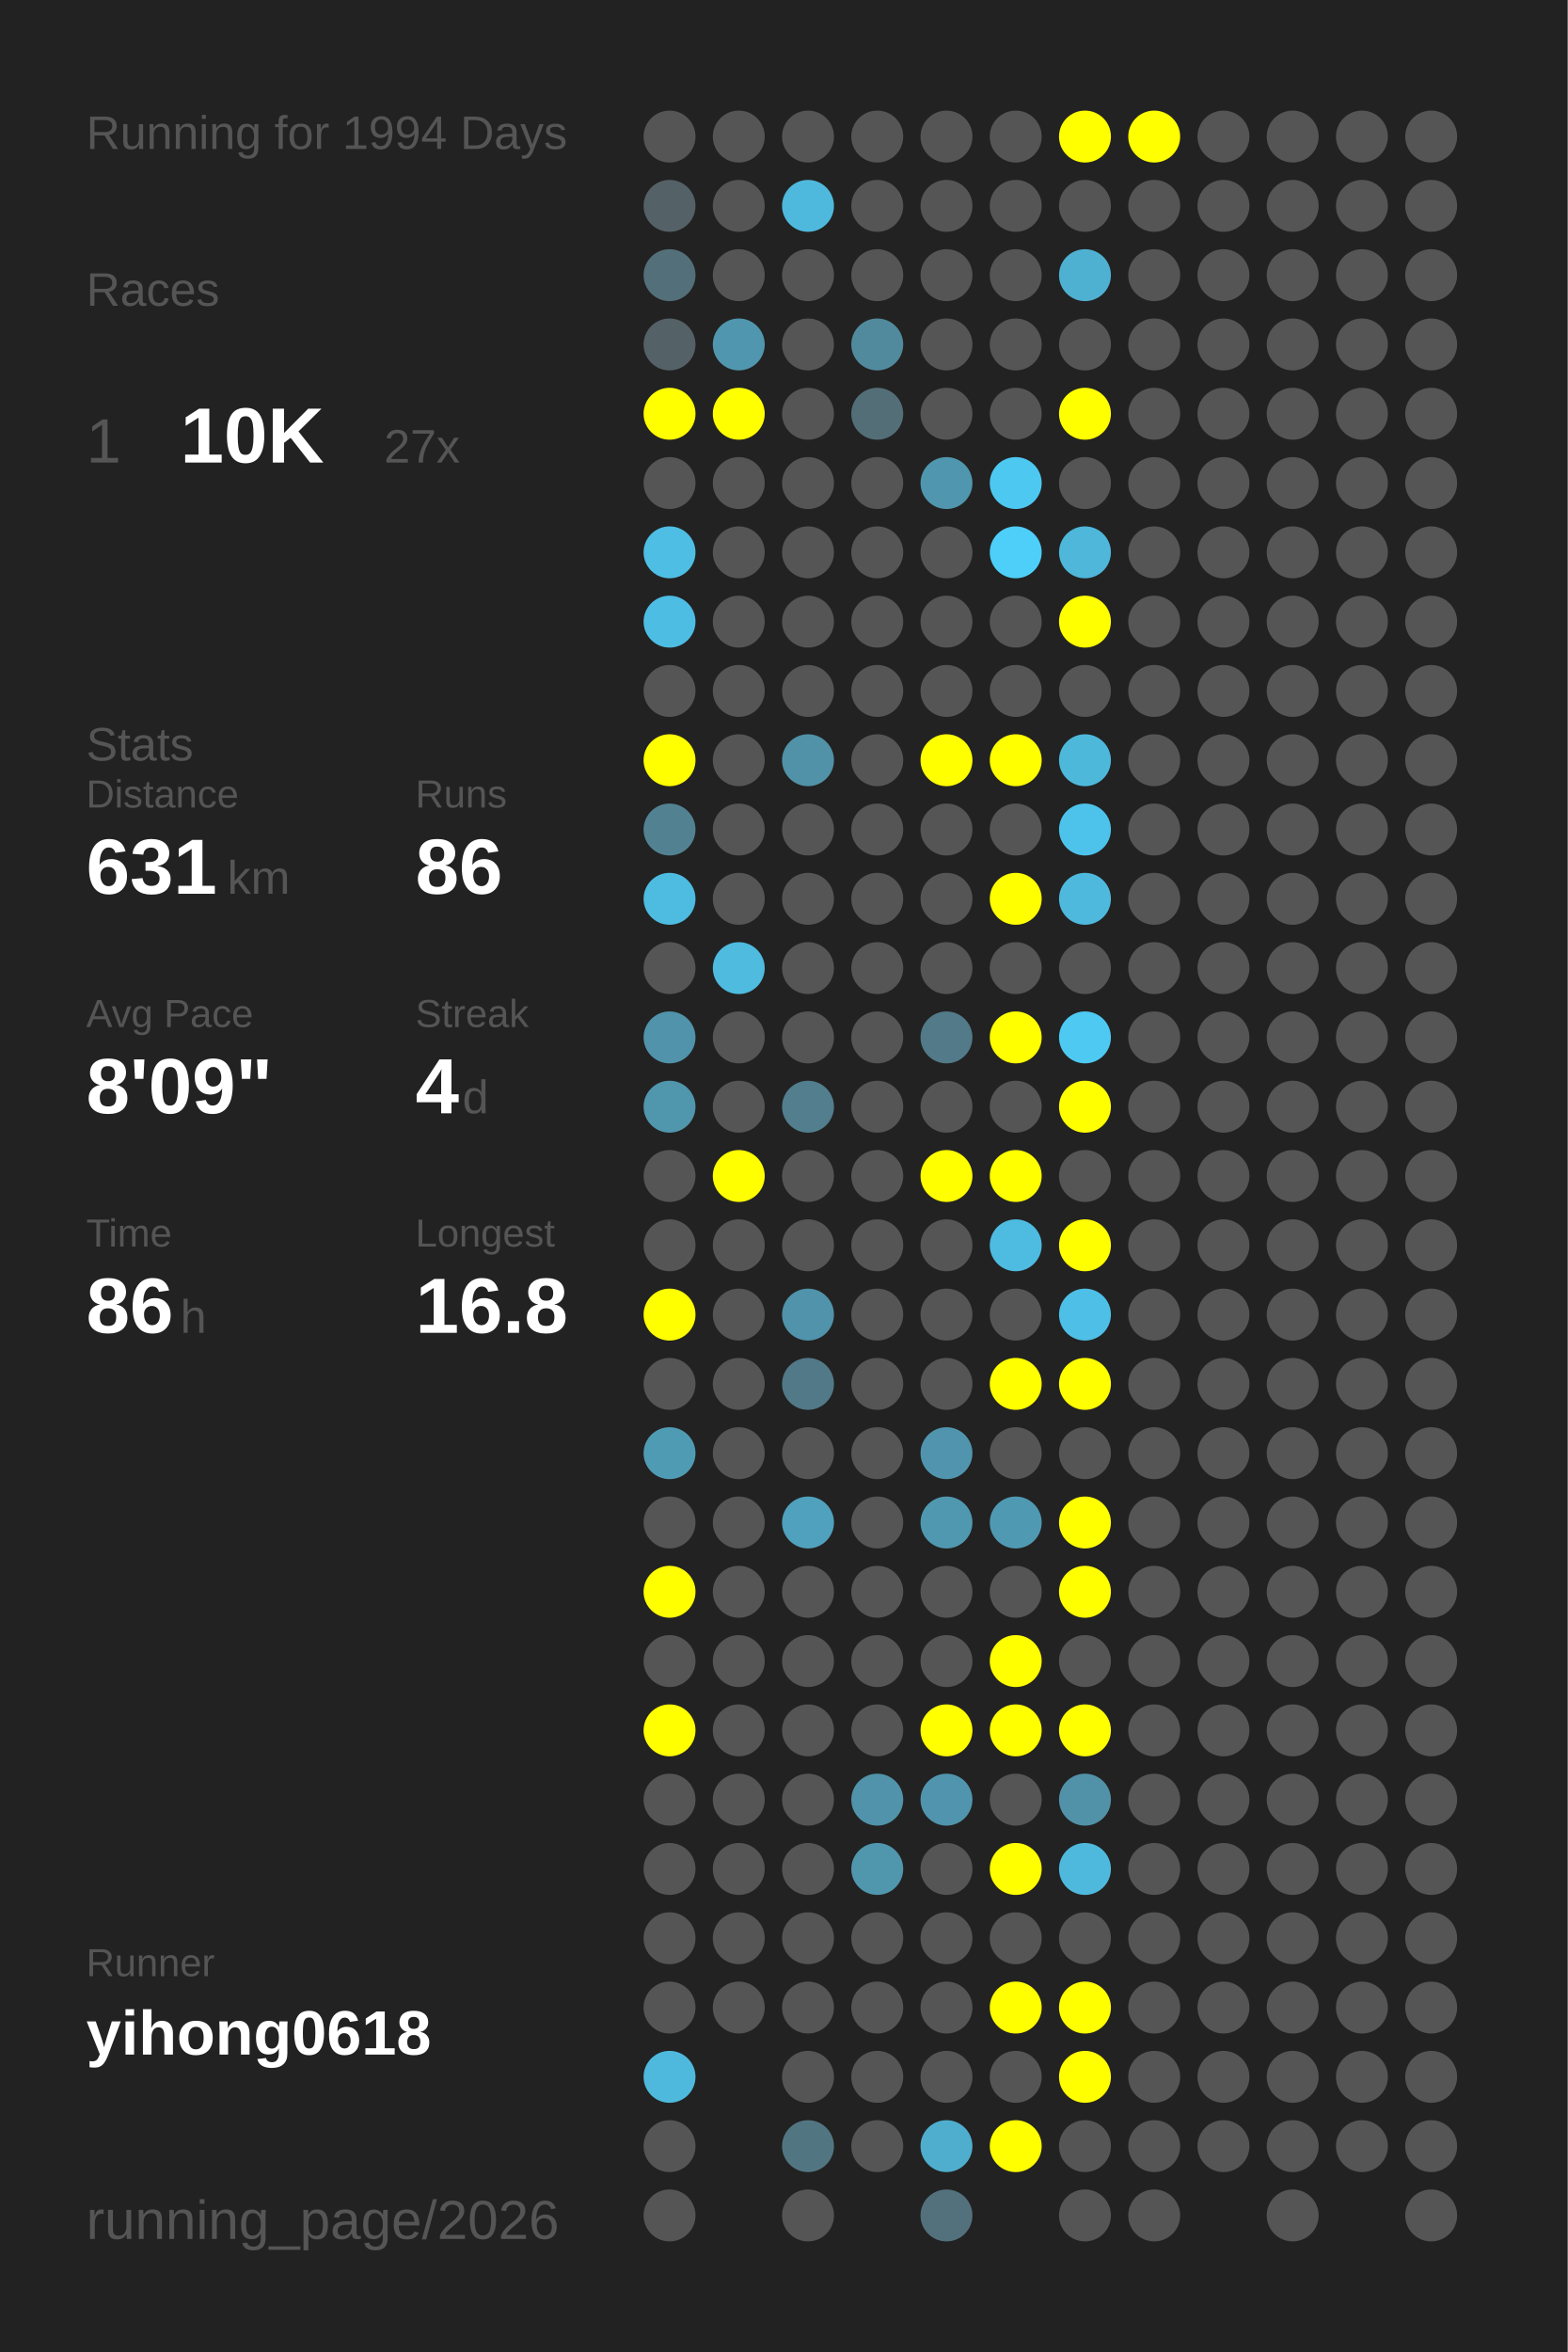
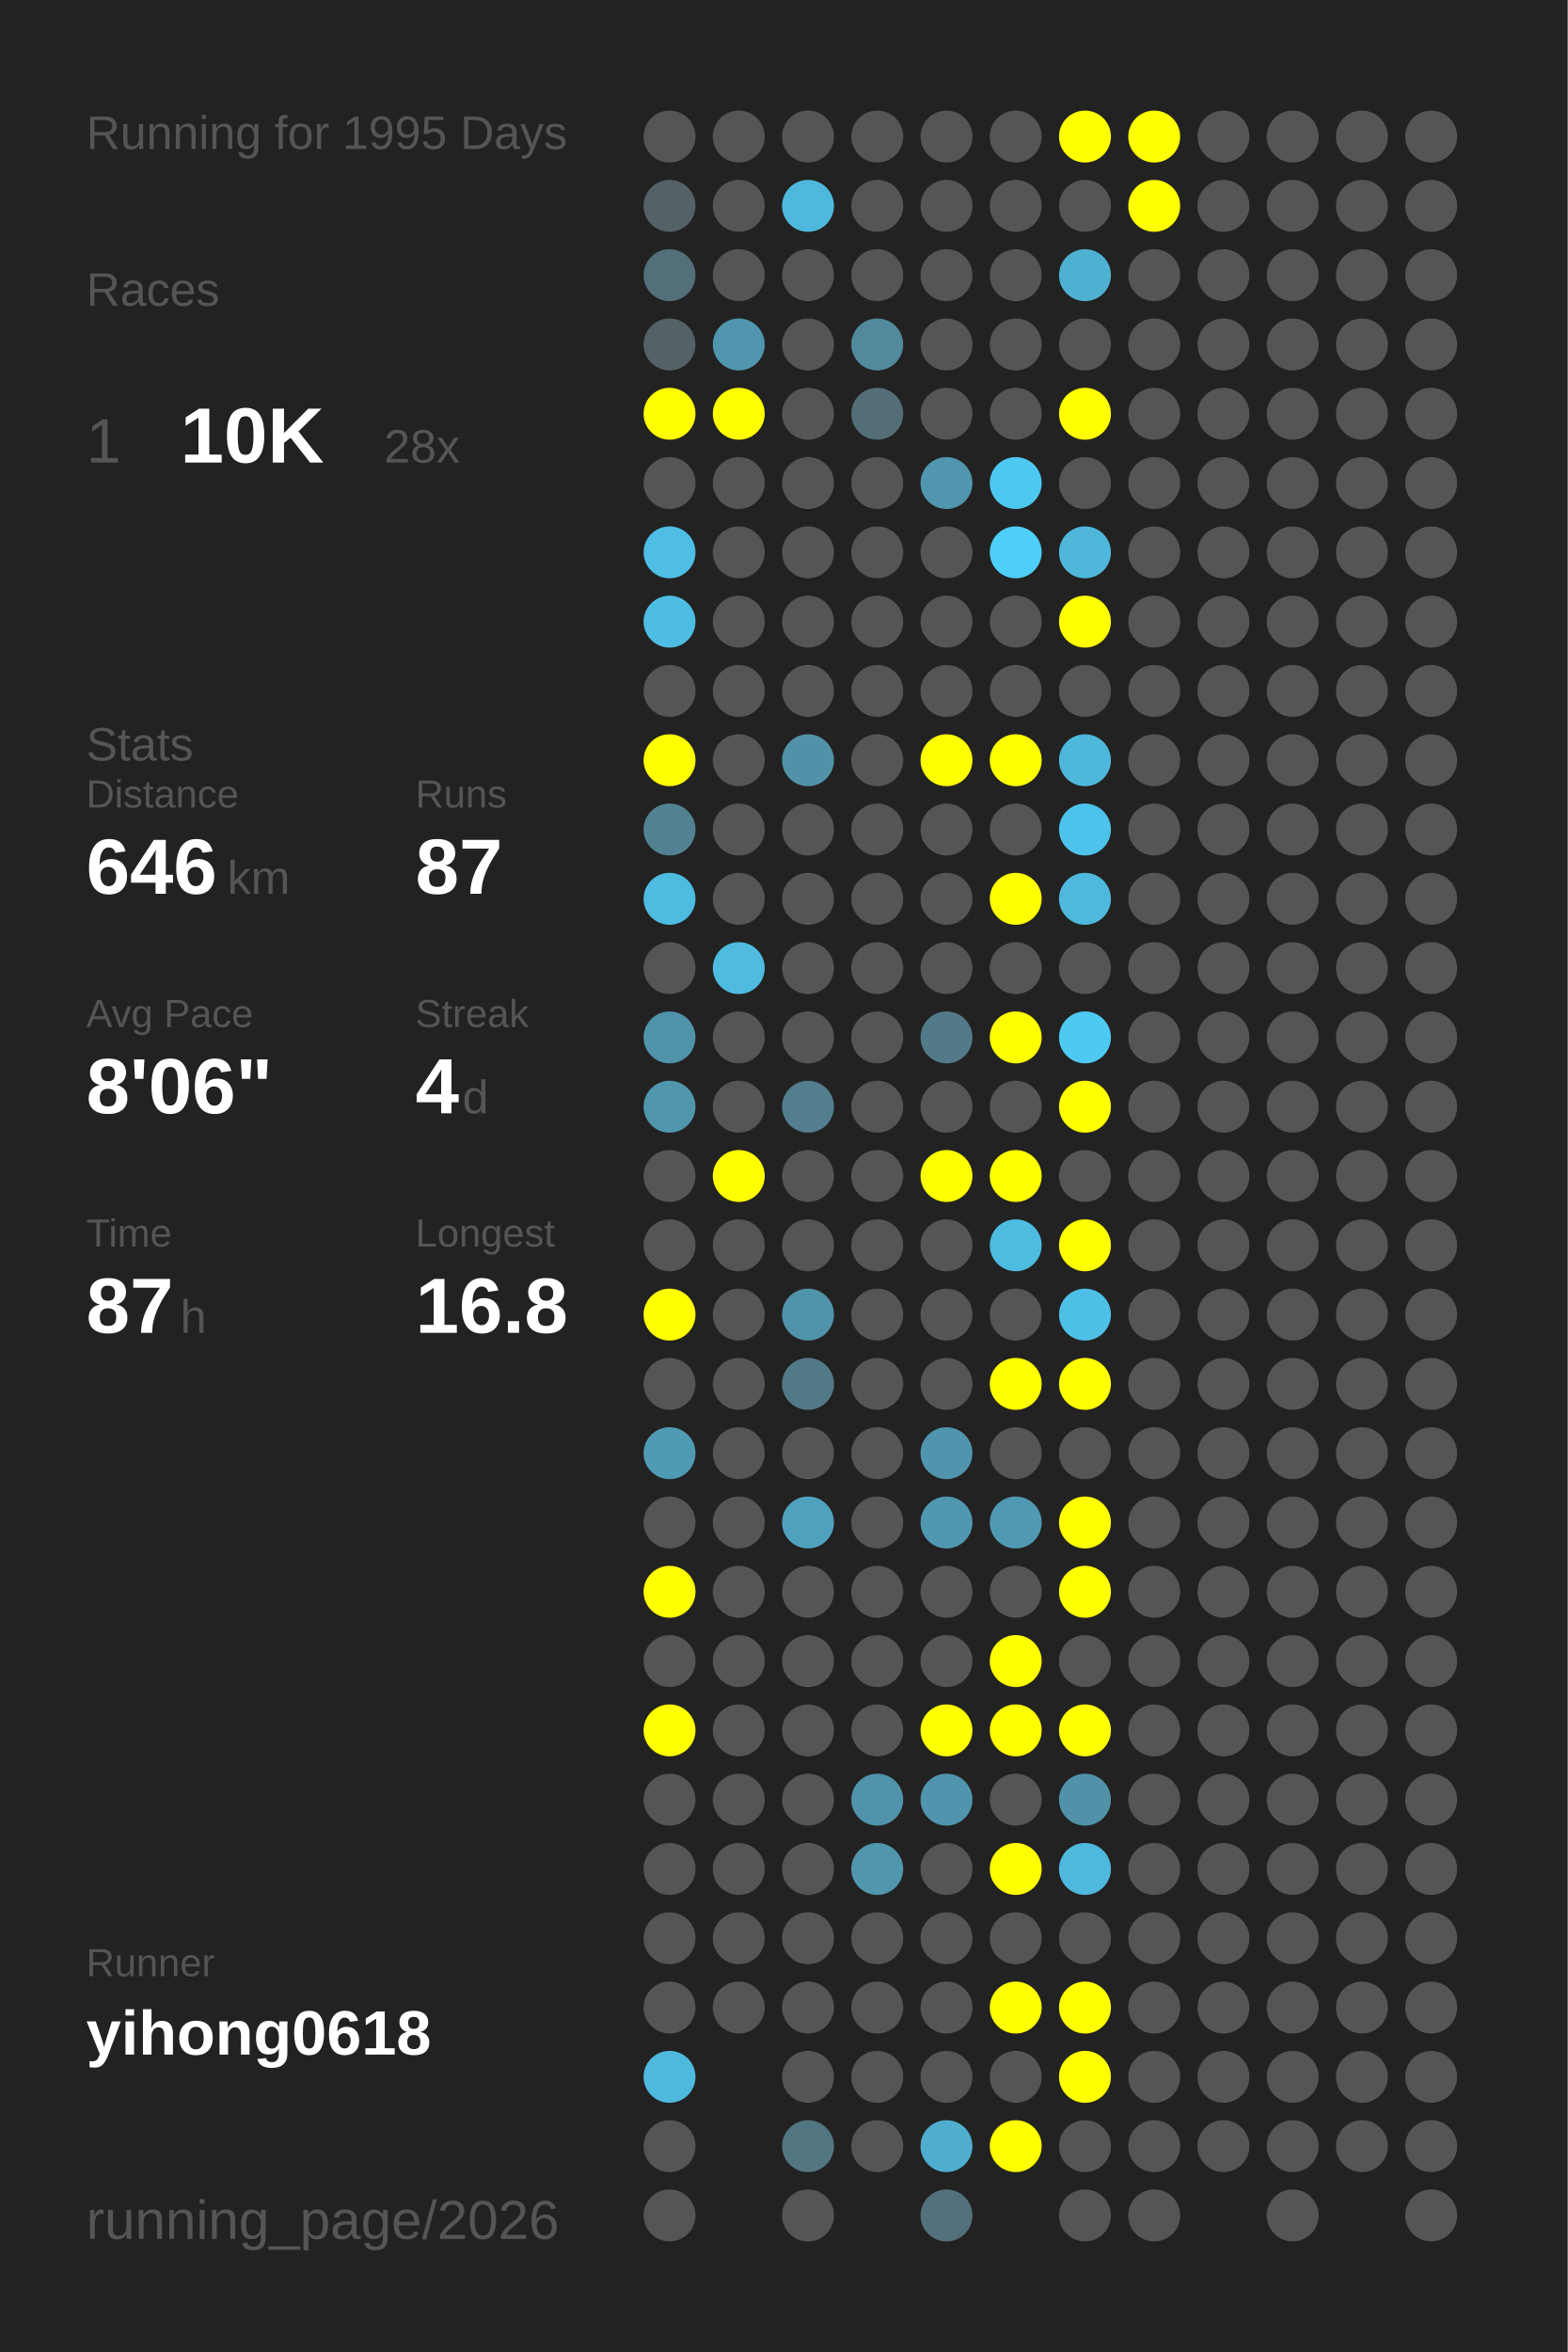
<svg xmlns="http://www.w3.org/2000/svg" baseProfile="full" height="300mm" version="1.1" viewBox="0,0,200,300" width="200mm">
  <defs />
  <rect fill="#222222" height="300" width="200" x="0" y="0" />
-   <text fill="#555555" style="font-size:6px; font-family:Arial;" x="11" y="19">Running for 1994 Days</text>
+   <text fill="#555555" style="font-size:6px; font-family:Arial;" x="11" y="19">Running for 1995 Days</text>
  <text fill="#555555" style="font-size:6px; font-family:Arial;" x="11" y="39">Races</text>
  <text fill="#555555" style="font-size:8px; font-family:Arial;" x="11" y="59">1</text>
  <text fill="#FFFFFF" style="font-size:10px; font-family:Arial; font-weight:bold;" x="23" y="59">10K</text>
-   <text fill="#555555" style="font-size:6px; font-family:Arial;" x="49" y="59">27x</text>
+   <text fill="#555555" style="font-size:6px; font-family:Arial;" x="49" y="59">28x</text>
  <text fill="#555555" style="font-size:6px; font-family:Arial;" x="11" y="97">Stats</text>
  <text fill="#555555" style="font-size:5px; font-family:Arial;" x="11" y="103">Distance</text>
-   <text fill="#FFFFFF" style="font-size:10px; font-family:Arial; font-weight:bold;" x="11" y="114">631</text>
+   <text fill="#FFFFFF" style="font-size:10px; font-family:Arial; font-weight:bold;" x="11" y="114">646</text>
  <text fill="#555555" style="font-size:6px; font-family:Arial;" x="29" y="114">km</text>
  <text fill="#555555" style="font-size:5px; font-family:Arial;" x="53" y="103">Runs</text>
-   <text fill="#FFFFFF" style="font-size:10px; font-family:Arial; font-weight:bold;" x="53" y="114">86</text>
+   <text fill="#FFFFFF" style="font-size:10px; font-family:Arial; font-weight:bold;" x="53" y="114">87</text>
  <text fill="#555555" style="font-size:5px; font-family:Arial;" x="11" y="131">Avg Pace</text>
-   <text fill="#FFFFFF" style="font-size:10px; font-family:Arial; font-weight:bold;" x="11" y="142">8'09"</text>
+   <text fill="#FFFFFF" style="font-size:10px; font-family:Arial; font-weight:bold;" x="11" y="142">8'06"</text>
  <text fill="#555555" style="font-size:5px; font-family:Arial;" x="53" y="131">Streak</text>
  <text fill="#FFFFFF" style="font-size:10px; font-family:Arial; font-weight:bold;" x="53" y="142">4</text>
  <text fill="#555555" style="font-size:6px; font-family:Arial;" x="59" y="142">d</text>
  <text fill="#555555" style="font-size:5px; font-family:Arial;" x="11" y="159">Time</text>
-   <text fill="#FFFFFF" style="font-size:10px; font-family:Arial; font-weight:bold;" x="11" y="170">86</text>
+   <text fill="#FFFFFF" style="font-size:10px; font-family:Arial; font-weight:bold;" x="11" y="170">87</text>
  <text fill="#555555" style="font-size:6px; font-family:Arial;" x="23" y="170">h</text>
  <text fill="#555555" style="font-size:5px; font-family:Arial;" x="53" y="159">Longest</text>
  <text fill="#FFFFFF" style="font-size:10px; font-family:Arial; font-weight:bold;" x="53" y="170">16.8</text>
  <text fill="#555555" style="font-size:5px; font-family:Arial;" x="11" y="252.065">Runner</text>
  <text fill="#FFFFFF" style="font-size:8px; font-family:Arial; font-weight:bold;" x="11" y="262.065">yihong0618</text>
  <text fill="#555555" style="font-size:7px; font-family:Arial;" x="11" y="285.581">running_page/2026</text>
  <circle cx="85.417" cy="17.419" fill="#555555" r="3.312" />
  <circle cx="85.417" cy="26.258" fill="#546166" r="3.312" />
  <circle cx="85.417" cy="35.097" fill="#536f79" r="3.312" />
  <circle cx="85.417" cy="43.935" fill="#546166" r="3.312" />
  <circle cx="85.417" cy="52.774" fill="#FFFF00" r="3.312" />
  <circle cx="85.417" cy="61.613" fill="#555555" r="3.312" />
  <circle cx="85.417" cy="70.452" fill="#4ebee4" r="3.312" />
  <circle cx="85.417" cy="79.29" fill="#4ebde3" r="3.312" />
  <circle cx="85.417" cy="88.129" fill="#555555" r="3.312" />
  <circle cx="85.417" cy="96.968" fill="#FFFF00" r="3.312" />
  <circle cx="85.417" cy="105.806" fill="#528292" r="3.312" />
  <circle cx="85.417" cy="114.645" fill="#4ebbe0" r="3.312" />
  <circle cx="85.417" cy="123.484" fill="#555555" r="3.312" />
  <circle cx="85.417" cy="132.323" fill="#5093aa" r="3.312" />
  <circle cx="85.417" cy="141.161" fill="#5096ad" r="3.312" />
  <circle cx="85.417" cy="150" fill="#555555" r="3.312" />
  <circle cx="85.417" cy="158.839" fill="#555555" r="3.312" />
  <circle cx="85.417" cy="167.677" fill="#FFFF00" r="3.312" />
  <circle cx="85.417" cy="176.516" fill="#555555" r="3.312" />
  <circle cx="85.417" cy="185.355" fill="#509bb4" r="3.312" />
  <circle cx="85.417" cy="194.194" fill="#555555" r="3.312" />
  <circle cx="85.417" cy="203.032" fill="#FFFF00" r="3.312" />
  <circle cx="85.417" cy="211.871" fill="#555555" r="3.312" />
  <circle cx="85.417" cy="220.71" fill="#FFFF00" r="3.312" />
  <circle cx="85.417" cy="229.548" fill="#555555" r="3.312" />
  <circle cx="85.417" cy="238.387" fill="#555555" r="3.312" />
  <circle cx="85.417" cy="247.226" fill="#555555" r="3.312" />
  <circle cx="85.417" cy="256.065" fill="#555555" r="3.312" />
  <circle cx="85.417" cy="264.903" fill="#4eb9dd" r="3.312" />
  <circle cx="85.417" cy="273.742" fill="#555555" r="3.312" />
  <circle cx="85.417" cy="282.581" fill="#555555" r="3.312" />
  <circle cx="94.25" cy="17.419" fill="#555555" r="3.312" />
  <circle cx="94.25" cy="26.258" fill="#555555" r="3.312" />
  <circle cx="94.25" cy="35.097" fill="#555555" r="3.312" />
  <circle cx="94.25" cy="43.935" fill="#5096ae" r="3.312" />
  <circle cx="94.25" cy="52.774" fill="#FFFF00" r="3.312" />
  <circle cx="94.25" cy="61.613" fill="#555555" r="3.312" />
  <circle cx="94.25" cy="70.452" fill="#555555" r="3.312" />
  <circle cx="94.25" cy="79.29" fill="#555555" r="3.312" />
  <circle cx="94.25" cy="88.129" fill="#555555" r="3.312" />
  <circle cx="94.25" cy="96.968" fill="#555555" r="3.312" />
  <circle cx="94.25" cy="105.806" fill="#555555" r="3.312" />
  <circle cx="94.25" cy="114.645" fill="#555555" r="3.312" />
  <circle cx="94.25" cy="123.484" fill="#4ebbdf" r="3.312" />
  <circle cx="94.25" cy="132.323" fill="#555555" r="3.312" />
  <circle cx="94.25" cy="141.161" fill="#555555" r="3.312" />
  <circle cx="94.25" cy="150" fill="#FFFF00" r="3.312" />
  <circle cx="94.25" cy="158.839" fill="#555555" r="3.312" />
  <circle cx="94.25" cy="167.677" fill="#555555" r="3.312" />
  <circle cx="94.25" cy="176.516" fill="#555555" r="3.312" />
  <circle cx="94.25" cy="185.355" fill="#555555" r="3.312" />
  <circle cx="94.25" cy="194.194" fill="#555555" r="3.312" />
  <circle cx="94.25" cy="203.032" fill="#555555" r="3.312" />
  <circle cx="94.25" cy="211.871" fill="#555555" r="3.312" />
  <circle cx="94.25" cy="220.71" fill="#555555" r="3.312" />
  <circle cx="94.25" cy="229.548" fill="#555555" r="3.312" />
  <circle cx="94.25" cy="238.387" fill="#555555" r="3.312" />
  <circle cx="94.25" cy="247.226" fill="#555555" r="3.312" />
  <circle cx="94.25" cy="256.065" fill="#555555" r="3.312" />
  <circle cx="103.083" cy="17.419" fill="#555555" r="3.312" />
  <circle cx="103.083" cy="26.258" fill="#4eb9dd" r="3.312" />
  <circle cx="103.083" cy="35.097" fill="#555555" r="3.312" />
  <circle cx="103.083" cy="43.935" fill="#555555" r="3.312" />
  <circle cx="103.083" cy="52.774" fill="#555555" r="3.312" />
  <circle cx="103.083" cy="61.613" fill="#555555" r="3.312" />
  <circle cx="103.083" cy="70.452" fill="#555555" r="3.312" />
  <circle cx="103.083" cy="79.29" fill="#555555" r="3.312" />
  <circle cx="103.083" cy="88.129" fill="#555555" r="3.312" />
  <circle cx="103.083" cy="96.968" fill="#5192a8" r="3.312" />
  <circle cx="103.083" cy="105.806" fill="#555555" r="3.312" />
  <circle cx="103.083" cy="114.645" fill="#555555" r="3.312" />
  <circle cx="103.083" cy="123.484" fill="#555555" r="3.312" />
  <circle cx="103.083" cy="132.323" fill="#555555" r="3.312" />
  <circle cx="103.083" cy="141.161" fill="#527e8d" r="3.312" />
  <circle cx="103.083" cy="150" fill="#555555" r="3.312" />
  <circle cx="103.083" cy="158.839" fill="#555555" r="3.312" />
  <circle cx="103.083" cy="167.677" fill="#5093aa" r="3.312" />
  <circle cx="103.083" cy="176.516" fill="#527987" r="3.312" />
  <circle cx="103.083" cy="185.355" fill="#555555" r="3.312" />
  <circle cx="103.083" cy="194.194" fill="#50a1bd" r="3.312" />
  <circle cx="103.083" cy="203.032" fill="#555555" r="3.312" />
  <circle cx="103.083" cy="211.871" fill="#555555" r="3.312" />
  <circle cx="103.083" cy="220.71" fill="#555555" r="3.312" />
  <circle cx="103.083" cy="229.548" fill="#555555" r="3.312" />
  <circle cx="103.083" cy="238.387" fill="#555555" r="3.312" />
  <circle cx="103.083" cy="247.226" fill="#555555" r="3.312" />
  <circle cx="103.083" cy="256.065" fill="#555555" r="3.312" />
  <circle cx="103.083" cy="264.903" fill="#555555" r="3.312" />
  <circle cx="103.083" cy="273.742" fill="#527681" r="3.312" />
  <circle cx="103.083" cy="282.581" fill="#555555" r="3.312" />
  <circle cx="111.917" cy="17.419" fill="#555555" r="3.312" />
  <circle cx="111.917" cy="26.258" fill="#555555" r="3.312" />
  <circle cx="111.917" cy="35.097" fill="#555555" r="3.312" />
  <circle cx="111.917" cy="43.935" fill="#518a9d" r="3.312" />
  <circle cx="111.917" cy="52.774" fill="#536e77" r="3.312" />
  <circle cx="111.917" cy="61.613" fill="#555555" r="3.312" />
  <circle cx="111.917" cy="70.452" fill="#555555" r="3.312" />
  <circle cx="111.917" cy="79.29" fill="#555555" r="3.312" />
  <circle cx="111.917" cy="88.129" fill="#555555" r="3.312" />
  <circle cx="111.917" cy="96.968" fill="#555555" r="3.312" />
  <circle cx="111.917" cy="105.806" fill="#555555" r="3.312" />
  <circle cx="111.917" cy="114.645" fill="#555555" r="3.312" />
  <circle cx="111.917" cy="123.484" fill="#555555" r="3.312" />
  <circle cx="111.917" cy="132.323" fill="#555555" r="3.312" />
  <circle cx="111.917" cy="141.161" fill="#555555" r="3.312" />
  <circle cx="111.917" cy="150" fill="#555555" r="3.312" />
  <circle cx="111.917" cy="158.839" fill="#555555" r="3.312" />
  <circle cx="111.917" cy="167.677" fill="#555555" r="3.312" />
  <circle cx="111.917" cy="176.516" fill="#555555" r="3.312" />
  <circle cx="111.917" cy="185.355" fill="#555555" r="3.312" />
  <circle cx="111.917" cy="194.194" fill="#555555" r="3.312" />
  <circle cx="111.917" cy="203.032" fill="#555555" r="3.312" />
  <circle cx="111.917" cy="211.871" fill="#555555" r="3.312" />
  <circle cx="111.917" cy="220.71" fill="#555555" r="3.312" />
  <circle cx="111.917" cy="229.548" fill="#5093aa" r="3.312" />
  <circle cx="111.917" cy="238.387" fill="#5096ad" r="3.312" />
  <circle cx="111.917" cy="247.226" fill="#555555" r="3.312" />
  <circle cx="111.917" cy="256.065" fill="#555555" r="3.312" />
  <circle cx="111.917" cy="264.903" fill="#555555" r="3.312" />
  <circle cx="111.917" cy="273.742" fill="#555555" r="3.312" />
  <circle cx="120.75" cy="17.419" fill="#555555" r="3.312" />
  <circle cx="120.75" cy="26.258" fill="#555555" r="3.312" />
  <circle cx="120.75" cy="35.097" fill="#555555" r="3.312" />
  <circle cx="120.75" cy="43.935" fill="#555555" r="3.312" />
  <circle cx="120.75" cy="52.774" fill="#555555" r="3.312" />
  <circle cx="120.75" cy="61.613" fill="#5096ae" r="3.312" />
  <circle cx="120.75" cy="70.452" fill="#555555" r="3.312" />
  <circle cx="120.75" cy="79.29" fill="#555555" r="3.312" />
  <circle cx="120.75" cy="88.129" fill="#555555" r="3.312" />
  <circle cx="120.75" cy="96.968" fill="#FFFF00" r="3.312" />
  <circle cx="120.75" cy="105.806" fill="#555555" r="3.312" />
  <circle cx="120.75" cy="114.645" fill="#555555" r="3.312" />
  <circle cx="120.75" cy="123.484" fill="#555555" r="3.312" />
  <circle cx="120.75" cy="132.323" fill="#527a88" r="3.312" />
  <circle cx="120.75" cy="141.161" fill="#555555" r="3.312" />
  <circle cx="120.75" cy="150" fill="#FFFF00" r="3.312" />
  <circle cx="120.75" cy="158.839" fill="#555555" r="3.312" />
  <circle cx="120.75" cy="167.677" fill="#555555" r="3.312" />
  <circle cx="120.75" cy="176.516" fill="#555555" r="3.312" />
  <circle cx="120.75" cy="185.355" fill="#5095ad" r="3.312" />
  <circle cx="120.75" cy="194.194" fill="#5098b0" r="3.312" />
  <circle cx="120.75" cy="203.032" fill="#555555" r="3.312" />
  <circle cx="120.75" cy="211.871" fill="#555555" r="3.312" />
  <circle cx="120.75" cy="220.71" fill="#FFFF00" r="3.312" />
  <circle cx="120.75" cy="229.548" fill="#5095ad" r="3.312" />
  <circle cx="120.75" cy="238.387" fill="#555555" r="3.312" />
  <circle cx="120.75" cy="247.226" fill="#555555" r="3.312" />
  <circle cx="120.75" cy="256.065" fill="#555555" r="3.312" />
  <circle cx="120.75" cy="264.903" fill="#555555" r="3.312" />
  <circle cx="120.75" cy="273.742" fill="#4faece" r="3.312" />
  <circle cx="120.75" cy="282.581" fill="#53717c" r="3.312" />
  <circle cx="129.583" cy="17.419" fill="#555555" r="3.312" />
  <circle cx="129.583" cy="26.258" fill="#555555" r="3.312" />
  <circle cx="129.583" cy="35.097" fill="#555555" r="3.312" />
  <circle cx="129.583" cy="43.935" fill="#555555" r="3.312" />
  <circle cx="129.583" cy="52.774" fill="#555555" r="3.312" />
  <circle cx="129.583" cy="61.613" fill="#4dc8f1" r="3.312" />
  <circle cx="129.583" cy="70.452" fill="#4dcffa" r="3.312" />
  <circle cx="129.583" cy="79.29" fill="#555555" r="3.312" />
  <circle cx="129.583" cy="88.129" fill="#555555" r="3.312" />
  <circle cx="129.583" cy="96.968" fill="#FFFF00" r="3.312" />
  <circle cx="129.583" cy="105.806" fill="#555555" r="3.312" />
  <circle cx="129.583" cy="114.645" fill="#FFFF00" r="3.312" />
  <circle cx="129.583" cy="123.484" fill="#555555" r="3.312" />
  <circle cx="129.583" cy="132.323" fill="#FFFF00" r="3.312" />
  <circle cx="129.583" cy="141.161" fill="#555555" r="3.312" />
  <circle cx="129.583" cy="150" fill="#FFFF00" r="3.312" />
  <circle cx="129.583" cy="158.839" fill="#4ebbe1" r="3.312" />
  <circle cx="129.583" cy="167.677" fill="#555555" r="3.312" />
  <circle cx="129.583" cy="176.516" fill="#FFFF00" r="3.312" />
  <circle cx="129.583" cy="185.355" fill="#555555" r="3.312" />
  <circle cx="129.583" cy="194.194" fill="#5099b2" r="3.312" />
  <circle cx="129.583" cy="203.032" fill="#555555" r="3.312" />
  <circle cx="129.583" cy="211.871" fill="#FFFF00" r="3.312" />
  <circle cx="129.583" cy="220.71" fill="#FFFF00" r="3.312" />
  <circle cx="129.583" cy="229.548" fill="#555555" r="3.312" />
  <circle cx="129.583" cy="238.387" fill="#FFFF00" r="3.312" />
  <circle cx="129.583" cy="247.226" fill="#555555" r="3.312" />
  <circle cx="129.583" cy="256.065" fill="#FFFF00" r="3.312" />
  <circle cx="129.583" cy="264.903" fill="#555555" r="3.312" />
  <circle cx="129.583" cy="273.742" fill="#FFFF00" r="3.312" />
  <circle cx="138.417" cy="17.419" fill="#FFFF00" r="3.312" />
  <circle cx="138.417" cy="26.258" fill="#555555" r="3.312" />
  <circle cx="138.417" cy="35.097" fill="#4fb1d2" r="3.312" />
  <circle cx="138.417" cy="43.935" fill="#555555" r="3.312" />
  <circle cx="138.417" cy="52.774" fill="#FFFF00" r="3.312" />
  <circle cx="138.417" cy="61.613" fill="#555555" r="3.312" />
  <circle cx="138.417" cy="70.452" fill="#4eb7da" r="3.312" />
  <circle cx="138.417" cy="79.29" fill="#FFFF00" r="3.312" />
  <circle cx="138.417" cy="88.129" fill="#555555" r="3.312" />
  <circle cx="138.417" cy="96.968" fill="#4eb8db" r="3.312" />
  <circle cx="138.417" cy="105.806" fill="#4dc3eb" r="3.312" />
  <circle cx="138.417" cy="114.645" fill="#4eb9dd" r="3.312" />
  <circle cx="138.417" cy="123.484" fill="#555555" r="3.312" />
  <circle cx="138.417" cy="132.323" fill="#4dc9f2" r="3.312" />
  <circle cx="138.417" cy="141.161" fill="#FFFF00" r="3.312" />
  <circle cx="138.417" cy="150" fill="#555555" r="3.312" />
  <circle cx="138.417" cy="158.839" fill="#FFFF00" r="3.312" />
  <circle cx="138.417" cy="167.677" fill="#4ebfe6" r="3.312" />
  <circle cx="138.417" cy="176.516" fill="#FFFF00" r="3.312" />
  <circle cx="138.417" cy="185.355" fill="#555555" r="3.312" />
  <circle cx="138.417" cy="194.194" fill="#FFFF00" r="3.312" />
  <circle cx="138.417" cy="203.032" fill="#FFFF00" r="3.312" />
  <circle cx="138.417" cy="211.871" fill="#555555" r="3.312" />
  <circle cx="138.417" cy="220.71" fill="#FFFF00" r="3.312" />
  <circle cx="138.417" cy="229.548" fill="#5192a8" r="3.312" />
  <circle cx="138.417" cy="238.387" fill="#4eb9dd" r="3.312" />
  <circle cx="138.417" cy="247.226" fill="#555555" r="3.312" />
  <circle cx="138.417" cy="256.065" fill="#FFFF00" r="3.312" />
  <circle cx="138.417" cy="264.903" fill="#FFFF00" r="3.312" />
  <circle cx="138.417" cy="273.742" fill="#555555" r="3.312" />
  <circle cx="138.417" cy="282.581" fill="#555555" r="3.312" />
  <circle cx="147.25" cy="17.419" fill="#FFFF00" r="3.312" />
-   <circle cx="147.25" cy="26.258" fill="#555555" r="3.312" />
+   <circle cx="147.25" cy="26.258" fill="#FFFF00" r="3.312" />
  <circle cx="147.25" cy="35.097" fill="#555555" r="3.312" />
  <circle cx="147.25" cy="43.935" fill="#555555" r="3.312" />
  <circle cx="147.25" cy="52.774" fill="#555555" r="3.312" />
  <circle cx="147.25" cy="61.613" fill="#555555" r="3.312" />
  <circle cx="147.25" cy="70.452" fill="#555555" r="3.312" />
  <circle cx="147.25" cy="79.29" fill="#555555" r="3.312" />
  <circle cx="147.25" cy="88.129" fill="#555555" r="3.312" />
  <circle cx="147.25" cy="96.968" fill="#555555" r="3.312" />
  <circle cx="147.25" cy="105.806" fill="#555555" r="3.312" />
  <circle cx="147.25" cy="114.645" fill="#555555" r="3.312" />
  <circle cx="147.25" cy="123.484" fill="#555555" r="3.312" />
  <circle cx="147.25" cy="132.323" fill="#555555" r="3.312" />
  <circle cx="147.25" cy="141.161" fill="#555555" r="3.312" />
  <circle cx="147.25" cy="150" fill="#555555" r="3.312" />
  <circle cx="147.25" cy="158.839" fill="#555555" r="3.312" />
  <circle cx="147.25" cy="167.677" fill="#555555" r="3.312" />
  <circle cx="147.25" cy="176.516" fill="#555555" r="3.312" />
  <circle cx="147.25" cy="185.355" fill="#555555" r="3.312" />
  <circle cx="147.25" cy="194.194" fill="#555555" r="3.312" />
  <circle cx="147.25" cy="203.032" fill="#555555" r="3.312" />
  <circle cx="147.25" cy="211.871" fill="#555555" r="3.312" />
  <circle cx="147.25" cy="220.71" fill="#555555" r="3.312" />
  <circle cx="147.25" cy="229.548" fill="#555555" r="3.312" />
  <circle cx="147.25" cy="238.387" fill="#555555" r="3.312" />
  <circle cx="147.25" cy="247.226" fill="#555555" r="3.312" />
  <circle cx="147.25" cy="256.065" fill="#555555" r="3.312" />
  <circle cx="147.25" cy="264.903" fill="#555555" r="3.312" />
  <circle cx="147.25" cy="273.742" fill="#555555" r="3.312" />
  <circle cx="147.25" cy="282.581" fill="#555555" r="3.312" />
  <circle cx="156.083" cy="17.419" fill="#555555" r="3.312" />
  <circle cx="156.083" cy="26.258" fill="#555555" r="3.312" />
  <circle cx="156.083" cy="35.097" fill="#555555" r="3.312" />
  <circle cx="156.083" cy="43.935" fill="#555555" r="3.312" />
  <circle cx="156.083" cy="52.774" fill="#555555" r="3.312" />
  <circle cx="156.083" cy="61.613" fill="#555555" r="3.312" />
  <circle cx="156.083" cy="70.452" fill="#555555" r="3.312" />
  <circle cx="156.083" cy="79.29" fill="#555555" r="3.312" />
  <circle cx="156.083" cy="88.129" fill="#555555" r="3.312" />
  <circle cx="156.083" cy="96.968" fill="#555555" r="3.312" />
  <circle cx="156.083" cy="105.806" fill="#555555" r="3.312" />
  <circle cx="156.083" cy="114.645" fill="#555555" r="3.312" />
  <circle cx="156.083" cy="123.484" fill="#555555" r="3.312" />
  <circle cx="156.083" cy="132.323" fill="#555555" r="3.312" />
  <circle cx="156.083" cy="141.161" fill="#555555" r="3.312" />
  <circle cx="156.083" cy="150" fill="#555555" r="3.312" />
  <circle cx="156.083" cy="158.839" fill="#555555" r="3.312" />
  <circle cx="156.083" cy="167.677" fill="#555555" r="3.312" />
  <circle cx="156.083" cy="176.516" fill="#555555" r="3.312" />
  <circle cx="156.083" cy="185.355" fill="#555555" r="3.312" />
  <circle cx="156.083" cy="194.194" fill="#555555" r="3.312" />
  <circle cx="156.083" cy="203.032" fill="#555555" r="3.312" />
  <circle cx="156.083" cy="211.871" fill="#555555" r="3.312" />
  <circle cx="156.083" cy="220.71" fill="#555555" r="3.312" />
  <circle cx="156.083" cy="229.548" fill="#555555" r="3.312" />
  <circle cx="156.083" cy="238.387" fill="#555555" r="3.312" />
  <circle cx="156.083" cy="247.226" fill="#555555" r="3.312" />
  <circle cx="156.083" cy="256.065" fill="#555555" r="3.312" />
  <circle cx="156.083" cy="264.903" fill="#555555" r="3.312" />
  <circle cx="156.083" cy="273.742" fill="#555555" r="3.312" />
  <circle cx="164.917" cy="17.419" fill="#555555" r="3.312" />
  <circle cx="164.917" cy="26.258" fill="#555555" r="3.312" />
  <circle cx="164.917" cy="35.097" fill="#555555" r="3.312" />
  <circle cx="164.917" cy="43.935" fill="#555555" r="3.312" />
  <circle cx="164.917" cy="52.774" fill="#555555" r="3.312" />
  <circle cx="164.917" cy="61.613" fill="#555555" r="3.312" />
  <circle cx="164.917" cy="70.452" fill="#555555" r="3.312" />
  <circle cx="164.917" cy="79.29" fill="#555555" r="3.312" />
  <circle cx="164.917" cy="88.129" fill="#555555" r="3.312" />
  <circle cx="164.917" cy="96.968" fill="#555555" r="3.312" />
  <circle cx="164.917" cy="105.806" fill="#555555" r="3.312" />
  <circle cx="164.917" cy="114.645" fill="#555555" r="3.312" />
  <circle cx="164.917" cy="123.484" fill="#555555" r="3.312" />
  <circle cx="164.917" cy="132.323" fill="#555555" r="3.312" />
  <circle cx="164.917" cy="141.161" fill="#555555" r="3.312" />
  <circle cx="164.917" cy="150" fill="#555555" r="3.312" />
  <circle cx="164.917" cy="158.839" fill="#555555" r="3.312" />
  <circle cx="164.917" cy="167.677" fill="#555555" r="3.312" />
  <circle cx="164.917" cy="176.516" fill="#555555" r="3.312" />
  <circle cx="164.917" cy="185.355" fill="#555555" r="3.312" />
  <circle cx="164.917" cy="194.194" fill="#555555" r="3.312" />
  <circle cx="164.917" cy="203.032" fill="#555555" r="3.312" />
  <circle cx="164.917" cy="211.871" fill="#555555" r="3.312" />
  <circle cx="164.917" cy="220.71" fill="#555555" r="3.312" />
  <circle cx="164.917" cy="229.548" fill="#555555" r="3.312" />
  <circle cx="164.917" cy="238.387" fill="#555555" r="3.312" />
  <circle cx="164.917" cy="247.226" fill="#555555" r="3.312" />
  <circle cx="164.917" cy="256.065" fill="#555555" r="3.312" />
  <circle cx="164.917" cy="264.903" fill="#555555" r="3.312" />
  <circle cx="164.917" cy="273.742" fill="#555555" r="3.312" />
  <circle cx="164.917" cy="282.581" fill="#555555" r="3.312" />
  <circle cx="173.75" cy="17.419" fill="#555555" r="3.312" />
  <circle cx="173.75" cy="26.258" fill="#555555" r="3.312" />
  <circle cx="173.75" cy="35.097" fill="#555555" r="3.312" />
  <circle cx="173.75" cy="43.935" fill="#555555" r="3.312" />
  <circle cx="173.75" cy="52.774" fill="#555555" r="3.312" />
  <circle cx="173.75" cy="61.613" fill="#555555" r="3.312" />
  <circle cx="173.75" cy="70.452" fill="#555555" r="3.312" />
  <circle cx="173.75" cy="79.29" fill="#555555" r="3.312" />
  <circle cx="173.75" cy="88.129" fill="#555555" r="3.312" />
  <circle cx="173.75" cy="96.968" fill="#555555" r="3.312" />
  <circle cx="173.75" cy="105.806" fill="#555555" r="3.312" />
  <circle cx="173.75" cy="114.645" fill="#555555" r="3.312" />
  <circle cx="173.75" cy="123.484" fill="#555555" r="3.312" />
  <circle cx="173.75" cy="132.323" fill="#555555" r="3.312" />
  <circle cx="173.75" cy="141.161" fill="#555555" r="3.312" />
  <circle cx="173.75" cy="150" fill="#555555" r="3.312" />
  <circle cx="173.75" cy="158.839" fill="#555555" r="3.312" />
  <circle cx="173.75" cy="167.677" fill="#555555" r="3.312" />
  <circle cx="173.75" cy="176.516" fill="#555555" r="3.312" />
  <circle cx="173.75" cy="185.355" fill="#555555" r="3.312" />
  <circle cx="173.75" cy="194.194" fill="#555555" r="3.312" />
  <circle cx="173.75" cy="203.032" fill="#555555" r="3.312" />
  <circle cx="173.75" cy="211.871" fill="#555555" r="3.312" />
  <circle cx="173.75" cy="220.71" fill="#555555" r="3.312" />
  <circle cx="173.75" cy="229.548" fill="#555555" r="3.312" />
  <circle cx="173.75" cy="238.387" fill="#555555" r="3.312" />
  <circle cx="173.75" cy="247.226" fill="#555555" r="3.312" />
  <circle cx="173.75" cy="256.065" fill="#555555" r="3.312" />
  <circle cx="173.75" cy="264.903" fill="#555555" r="3.312" />
  <circle cx="173.75" cy="273.742" fill="#555555" r="3.312" />
  <circle cx="182.583" cy="17.419" fill="#555555" r="3.312" />
  <circle cx="182.583" cy="26.258" fill="#555555" r="3.312" />
  <circle cx="182.583" cy="35.097" fill="#555555" r="3.312" />
  <circle cx="182.583" cy="43.935" fill="#555555" r="3.312" />
  <circle cx="182.583" cy="52.774" fill="#555555" r="3.312" />
  <circle cx="182.583" cy="61.613" fill="#555555" r="3.312" />
  <circle cx="182.583" cy="70.452" fill="#555555" r="3.312" />
  <circle cx="182.583" cy="79.29" fill="#555555" r="3.312" />
  <circle cx="182.583" cy="88.129" fill="#555555" r="3.312" />
  <circle cx="182.583" cy="96.968" fill="#555555" r="3.312" />
  <circle cx="182.583" cy="105.806" fill="#555555" r="3.312" />
  <circle cx="182.583" cy="114.645" fill="#555555" r="3.312" />
  <circle cx="182.583" cy="123.484" fill="#555555" r="3.312" />
  <circle cx="182.583" cy="132.323" fill="#555555" r="3.312" />
  <circle cx="182.583" cy="141.161" fill="#555555" r="3.312" />
  <circle cx="182.583" cy="150" fill="#555555" r="3.312" />
  <circle cx="182.583" cy="158.839" fill="#555555" r="3.312" />
  <circle cx="182.583" cy="167.677" fill="#555555" r="3.312" />
  <circle cx="182.583" cy="176.516" fill="#555555" r="3.312" />
  <circle cx="182.583" cy="185.355" fill="#555555" r="3.312" />
  <circle cx="182.583" cy="194.194" fill="#555555" r="3.312" />
  <circle cx="182.583" cy="203.032" fill="#555555" r="3.312" />
  <circle cx="182.583" cy="211.871" fill="#555555" r="3.312" />
  <circle cx="182.583" cy="220.71" fill="#555555" r="3.312" />
  <circle cx="182.583" cy="229.548" fill="#555555" r="3.312" />
  <circle cx="182.583" cy="238.387" fill="#555555" r="3.312" />
  <circle cx="182.583" cy="247.226" fill="#555555" r="3.312" />
  <circle cx="182.583" cy="256.065" fill="#555555" r="3.312" />
  <circle cx="182.583" cy="264.903" fill="#555555" r="3.312" />
  <circle cx="182.583" cy="273.742" fill="#555555" r="3.312" />
  <circle cx="182.583" cy="282.581" fill="#555555" r="3.312" />
</svg>
